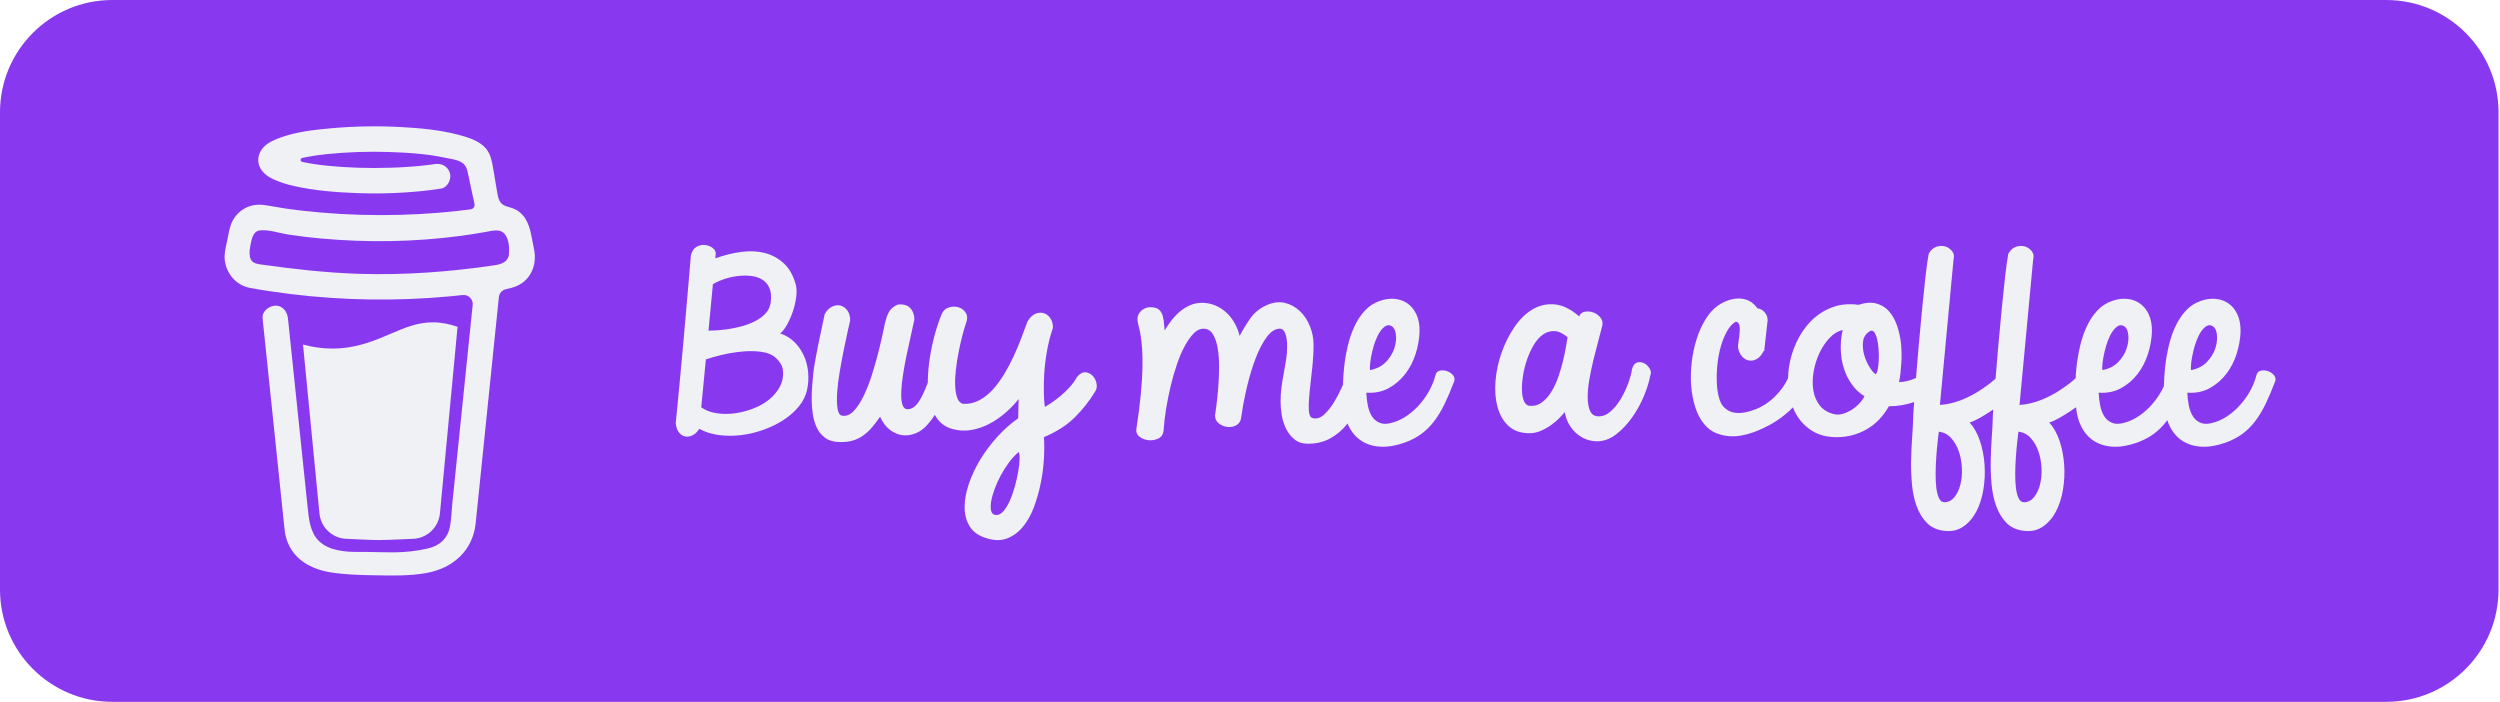
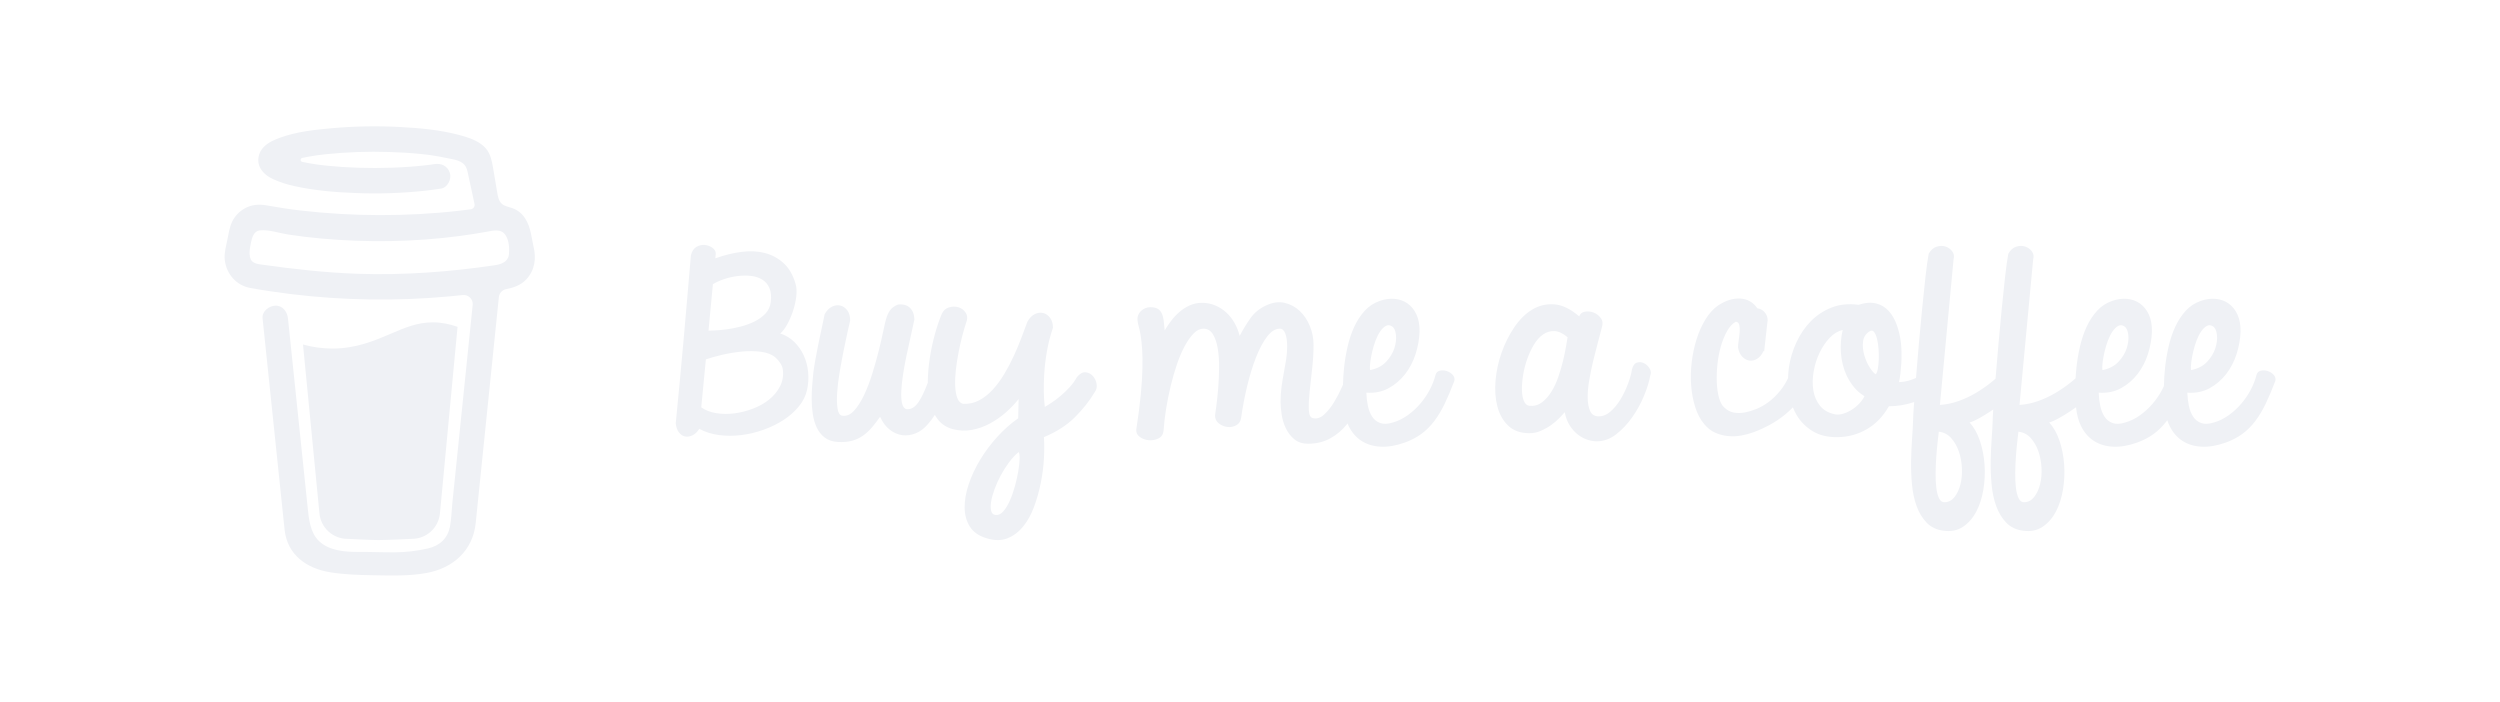
<svg xmlns="http://www.w3.org/2000/svg" width="545" height="153" viewBox="0 0 545 153" fill="none">
  <style>
    .bg {
-     fill: hsl(266 85% 58%);
+     fill: hsl(262 92% 56);
    }
    .stroke {
    fill: hsl(220 23% 95%);
    }
    @media (prefers-color-scheme: dark) {
    .bg {
-     fill: hsl(267 84% 81%);
+     fill: hsl(262 92% 56);
    }
    .stroke {
-     fill: hsl(240 21% 15%);
+     fill: hsl(220 23% 95%);
    }

    }
  </style>
  <path class="bg" d="M0 24.48C0 10.96 10.96 0 24.48 0H520.2C533.72 0 544.68 10.96 544.68 24.48V128.52C544.68 142.04 533.72 153 520.2 153H24.48C10.96 153 0 142.04 0 128.52V24.48Z" />
  <path d="M109.522 50.318L109.455 50.278L109.299 50.231C109.362 50.284 109.44 50.314 109.522 50.318Z" class="stroke" />
  <path d="M110.507 57.313L110.432 57.334L110.507 57.313Z" class="stroke" />
  <path d="M109.549 50.306C109.54 50.305 109.532 50.303 109.524 50.3C109.523 50.306 109.523 50.311 109.524 50.317C109.533 50.316 109.541 50.312 109.549 50.306Z" class="stroke" />
  <path d="M109.523 50.321H109.536V50.313L109.523 50.321Z" class="stroke" />
  <path d="M110.447 57.301L110.56 57.236L110.602 57.212L110.64 57.172C110.569 57.203 110.503 57.246 110.447 57.301Z" class="stroke" />
  <path d="M109.715 50.471L109.604 50.366L109.529 50.325C109.57 50.396 109.636 50.449 109.715 50.471Z" class="stroke" />
  <path d="M81.88 118.353C81.792 118.391 81.714 118.451 81.655 118.527L81.725 118.482C81.772 118.439 81.839 118.387 81.88 118.353Z" class="stroke" />
  <path d="M98.046 115.173C98.046 115.073 97.997 115.091 98.009 115.447C98.009 115.418 98.021 115.389 98.026 115.361C98.032 115.298 98.038 115.236 98.046 115.173Z" class="stroke" />
  <path d="M96.376 118.353C96.288 118.391 96.21 118.451 96.151 118.527L96.221 118.482C96.268 118.439 96.335 118.387 96.376 118.353Z" class="stroke" />
  <path d="M70.489 119.11C70.421 119.052 70.339 119.013 70.251 118.999C70.323 119.034 70.394 119.068 70.441 119.094L70.489 119.11Z" class="stroke" />
  <path d="M67.93 116.657C67.92 116.553 67.888 116.453 67.837 116.362C67.873 116.456 67.903 116.553 67.928 116.652L67.93 116.657Z" class="stroke" />
  <path d="M85.137 72.774C81.62 74.279 77.628 75.987 72.455 75.987C70.291 75.982 68.137 75.685 66.053 75.104L69.631 111.838C69.757 113.373 70.457 114.805 71.59 115.848C72.723 116.892 74.208 117.471 75.748 117.47C75.748 117.47 80.821 117.734 82.514 117.734C84.336 117.734 89.799 117.47 89.799 117.47C91.339 117.47 92.823 116.891 93.956 115.848C95.089 114.804 95.788 113.373 95.915 111.838L99.747 71.246C98.035 70.661 96.306 70.272 94.358 70.272C90.988 70.271 88.273 71.431 85.137 72.774Z" class="stroke" />
  <path d="M54.984 57.102L55.045 57.159L55.084 57.182C55.054 57.152 55.02 57.125 54.984 57.102Z" class="stroke" />
  <path d="M116.299 53.712L115.761 50.994C115.277 48.556 114.18 46.252 111.677 45.371C110.875 45.089 109.964 44.968 109.349 44.384C108.734 43.8 108.552 42.894 108.41 42.054C108.147 40.511 107.899 38.967 107.629 37.427C107.396 36.103 107.211 34.616 106.604 33.401C105.814 31.771 104.174 30.817 102.543 30.186C101.707 29.874 100.854 29.61 99.988 29.395C95.914 28.32 91.63 27.925 87.438 27.7C82.407 27.422 77.362 27.506 72.343 27.95C68.607 28.29 64.672 28.701 61.122 29.994C59.825 30.466 58.487 31.034 57.501 32.037C56.29 33.268 55.895 35.173 56.779 36.709C57.407 37.8 58.472 38.571 59.601 39.08C61.071 39.737 62.607 40.237 64.182 40.572C68.569 41.541 73.112 41.922 77.594 42.084C82.561 42.284 87.536 42.122 92.48 41.598C93.702 41.464 94.922 41.302 96.141 41.114C97.575 40.894 98.496 39.019 98.073 37.712C97.567 36.149 96.208 35.543 94.67 35.779C94.444 35.815 94.219 35.848 93.992 35.881L93.829 35.904C93.308 35.97 92.787 36.032 92.266 36.089C91.19 36.205 90.112 36.3 89.031 36.373C86.61 36.542 84.182 36.62 81.755 36.624C79.371 36.624 76.985 36.556 74.606 36.4C73.521 36.328 72.438 36.238 71.358 36.128C70.866 36.077 70.376 36.023 69.886 35.962L69.42 35.903L69.319 35.889L68.835 35.819C67.847 35.67 66.859 35.499 65.882 35.292C65.783 35.27 65.695 35.215 65.632 35.136C65.568 35.057 65.534 34.959 65.534 34.858C65.534 34.757 65.568 34.659 65.632 34.581C65.695 34.502 65.783 34.447 65.882 34.425H65.9C66.747 34.245 67.601 34.09 68.457 33.956C68.742 33.911 69.029 33.867 69.316 33.824H69.324C69.86 33.789 70.399 33.693 70.932 33.629C75.574 33.147 80.243 32.982 84.908 33.137C87.172 33.203 89.435 33.336 91.689 33.565C92.174 33.615 92.656 33.668 93.138 33.727C93.323 33.749 93.508 33.776 93.694 33.798L94.068 33.852C95.159 34.014 96.244 34.212 97.323 34.444C98.923 34.791 100.976 34.904 101.688 36.657C101.914 37.212 102.017 37.83 102.142 38.414L102.302 39.158C102.306 39.172 102.309 39.185 102.311 39.199C102.688 40.955 103.065 42.712 103.442 44.468C103.47 44.598 103.471 44.732 103.444 44.862C103.418 44.992 103.365 45.115 103.289 45.224C103.213 45.333 103.115 45.424 103.002 45.494C102.889 45.563 102.762 45.608 102.631 45.626H102.62L102.39 45.658L102.162 45.688C101.44 45.782 100.717 45.87 99.994 45.952C98.568 46.114 97.141 46.255 95.711 46.373C92.87 46.609 90.023 46.764 87.171 46.838C85.717 46.877 84.264 46.895 82.812 46.892C77.03 46.888 71.253 46.552 65.51 45.886C64.888 45.812 64.267 45.733 63.645 45.653C64.127 45.715 63.294 45.605 63.126 45.581C62.731 45.526 62.335 45.469 61.94 45.409C60.614 45.21 59.295 44.965 57.971 44.75C56.37 44.487 54.84 44.618 53.392 45.409C52.204 46.059 51.242 47.056 50.635 48.267C50.011 49.558 49.825 50.964 49.545 52.351C49.266 53.738 48.831 55.231 48.996 56.655C49.35 59.728 51.499 62.226 54.59 62.784C57.497 63.311 60.42 63.738 63.351 64.102C74.865 65.512 86.497 65.68 98.047 64.605C98.987 64.517 99.927 64.421 100.864 64.318C101.157 64.285 101.454 64.319 101.732 64.416C102.01 64.514 102.263 64.672 102.472 64.879C102.681 65.087 102.842 65.339 102.941 65.617C103.04 65.894 103.076 66.19 103.046 66.483L102.753 69.326C102.164 75.07 101.575 80.814 100.986 86.558C100.371 92.59 99.752 98.621 99.129 104.651C98.954 106.35 98.778 108.048 98.603 109.746C98.434 111.417 98.41 113.142 98.093 114.794C97.592 117.391 95.834 118.987 93.267 119.57C90.916 120.105 88.515 120.386 86.104 120.408C83.431 120.422 80.759 120.304 78.087 120.318C75.233 120.334 71.738 120.071 69.536 117.947C67.601 116.082 67.333 113.161 67.07 110.636C66.719 107.293 66.37 103.95 66.025 100.607L64.089 82.021L62.836 69.995C62.815 69.796 62.794 69.6 62.774 69.4C62.624 67.965 61.608 66.561 60.008 66.633C58.638 66.694 57.081 67.859 57.241 69.4L58.17 78.316L60.091 96.758C60.638 101.997 61.184 107.236 61.728 112.476C61.834 113.48 61.932 114.487 62.043 115.49C62.645 120.976 66.834 123.932 72.022 124.764C75.052 125.252 78.155 125.352 81.23 125.402C85.171 125.465 89.152 125.617 93.029 124.903C98.774 123.849 103.084 120.013 103.699 114.062C103.875 112.345 104.051 110.626 104.226 108.908C104.81 103.224 105.393 97.54 105.976 91.855L107.88 73.281L108.754 64.768C108.797 64.346 108.976 63.949 109.262 63.636C109.549 63.323 109.929 63.111 110.345 63.031C111.988 62.711 113.558 62.164 114.727 60.914C116.587 58.923 116.957 56.328 116.299 53.712ZM54.505 55.548C54.53 55.536 54.484 55.751 54.464 55.851C54.46 55.7 54.468 55.565 54.505 55.548ZM54.665 56.781C54.678 56.772 54.717 56.825 54.758 56.888C54.696 56.83 54.657 56.787 54.663 56.781H54.665ZM54.821 56.988C54.878 57.084 54.908 57.145 54.821 56.988V56.988ZM55.136 57.244H55.144C55.144 57.253 55.159 57.262 55.164 57.271C55.155 57.261 55.145 57.252 55.135 57.244H55.136ZM110.269 56.862C109.679 57.423 108.789 57.684 107.911 57.814C98.057 59.276 88.06 60.017 78.098 59.69C70.969 59.446 63.915 58.654 56.857 57.657C56.165 57.56 55.416 57.433 54.94 56.924C54.044 55.962 54.484 54.025 54.717 52.864C54.931 51.799 55.339 50.38 56.605 50.229C58.581 49.997 60.876 50.831 62.831 51.127C65.184 51.486 67.547 51.774 69.918 51.99C80.037 52.912 90.327 52.769 100.402 51.42C102.238 51.173 104.068 50.886 105.891 50.56C107.516 50.268 109.316 49.722 110.298 51.404C110.971 52.55 111.06 54.083 110.956 55.378C110.924 55.943 110.678 56.473 110.267 56.862H110.269Z" class="stroke" />
  <path fill-rule="evenodd" clip-rule="evenodd" d="M170.036 84.24C169.461 85.338 168.67 86.294 167.663 87.106C166.656 87.918 165.482 88.579 164.139 89.088C162.797 89.598 161.446 89.941 160.088 90.115C158.729 90.29 157.41 90.275 156.133 90.067C154.854 89.861 153.766 89.439 152.872 88.801L153.88 78.34C154.806 78.022 155.972 77.695 157.379 77.36C158.785 77.026 160.231 76.787 161.718 76.644C163.205 76.5 164.61 76.517 165.937 76.692C167.263 76.867 168.31 77.289 169.077 77.958C169.493 78.34 169.845 78.754 170.132 79.2C170.42 79.646 170.595 80.108 170.66 80.585C170.819 81.923 170.612 83.141 170.036 84.24ZM155.413 61.955C156.084 61.541 156.892 61.174 157.834 60.855C158.777 60.538 159.744 60.314 160.735 60.187C161.725 60.06 162.692 60.043 163.636 60.139C164.578 60.234 165.41 60.497 166.129 60.927C166.848 61.357 167.383 61.978 167.735 62.79C168.086 63.602 168.182 64.63 168.022 65.871C167.895 66.859 167.502 67.695 166.848 68.379C166.193 69.065 165.393 69.637 164.451 70.099C163.508 70.562 162.509 70.928 161.455 71.197C160.399 71.469 159.384 71.668 158.41 71.795C157.435 71.923 156.588 72.003 155.869 72.034C155.15 72.066 154.678 72.082 154.454 72.082L155.413 61.955ZM175.214 77.48C174.703 76.366 174.016 75.386 173.153 74.542C172.29 73.698 171.266 73.085 170.084 72.703C170.595 72.289 171.099 71.636 171.595 70.744C172.09 69.853 172.513 68.881 172.865 67.83C173.216 66.779 173.457 65.721 173.584 64.653C173.711 63.587 173.663 62.671 173.441 61.906C172.896 59.996 172.042 58.499 170.875 57.416C169.708 56.333 168.35 55.585 166.8 55.17C165.249 54.758 163.54 54.669 161.67 54.908C159.8 55.147 157.89 55.616 155.941 56.317C155.941 56.158 155.957 55.991 155.989 55.816C156.02 55.641 156.036 55.458 156.036 55.266C156.036 54.789 155.797 54.375 155.317 54.024C154.838 53.674 154.287 53.467 153.664 53.403C153.04 53.34 152.433 53.475 151.841 53.809C151.25 54.144 150.842 54.758 150.619 55.648C150.363 58.515 150.107 61.493 149.852 64.581C149.596 67.671 149.324 70.792 149.037 73.945C148.749 77.098 148.461 80.227 148.174 83.332C147.886 86.437 147.598 89.423 147.311 92.289C147.407 93.149 147.646 93.818 148.03 94.295C148.413 94.773 148.861 95.06 149.372 95.155C149.883 95.251 150.419 95.162 150.978 94.892C151.537 94.623 152.025 94.152 152.441 93.483C153.719 94.184 155.158 94.638 156.756 94.845C158.354 95.052 159.975 95.052 161.623 94.845C163.268 94.638 164.89 94.248 166.488 93.674C168.086 93.101 169.541 92.384 170.851 91.525C172.162 90.665 173.264 89.685 174.16 88.587C175.054 87.487 175.646 86.301 175.933 85.028C176.221 83.722 176.301 82.417 176.173 81.111C176.045 79.805 175.725 78.596 175.214 77.48Z" class="stroke" />
  <path fill-rule="evenodd" clip-rule="evenodd" d="M221.989 102.702C221.814 103.753 221.565 104.86 221.246 106.023C220.926 107.184 220.551 108.244 220.12 109.2C219.688 110.155 219.209 110.926 218.682 111.516C218.154 112.105 217.586 112.352 216.979 112.257C216.5 112.192 216.196 111.89 216.069 111.349C215.94 110.807 215.94 110.138 216.069 109.343C216.196 108.546 216.443 107.646 216.811 106.643C217.179 105.64 217.627 104.644 218.154 103.658C218.682 102.67 219.281 101.723 219.952 100.815C220.623 99.908 221.326 99.151 222.061 98.546C222.221 98.737 222.293 99.215 222.277 99.98C222.26 100.744 222.165 101.652 221.989 102.702ZM238.243 81.97C237.811 81.492 237.284 81.222 236.66 81.158C236.037 81.094 235.405 81.444 234.767 82.209C234.351 82.973 233.823 83.705 233.184 84.406C232.545 85.107 231.882 85.744 231.195 86.317C230.507 86.89 229.852 87.384 229.229 87.797C228.606 88.212 228.118 88.514 227.767 88.705C227.639 87.687 227.566 86.588 227.551 85.409C227.534 84.231 227.559 83.037 227.623 81.827C227.718 80.107 227.918 78.371 228.222 76.619C228.526 74.868 228.965 73.148 229.541 71.46C229.541 70.569 229.332 69.844 228.917 69.286C228.501 68.729 227.998 68.378 227.407 68.235C226.815 68.092 226.209 68.172 225.585 68.474C224.962 68.777 224.427 69.327 223.979 70.122C223.596 71.174 223.156 72.352 222.661 73.657C222.165 74.963 221.606 76.293 220.983 77.646C220.359 79.001 219.664 80.314 218.897 81.587C218.13 82.862 217.291 83.993 216.38 84.979C215.469 85.967 214.478 86.739 213.408 87.296C212.336 87.854 211.179 88.1 209.932 88.037C209.356 87.877 208.94 87.448 208.685 86.747C208.429 86.047 208.277 85.17 208.23 84.119C208.182 83.068 208.23 81.914 208.373 80.656C208.517 79.398 208.709 78.148 208.949 76.906C209.188 75.664 209.452 74.486 209.739 73.371C210.027 72.257 210.298 71.317 210.554 70.552C210.938 69.629 210.938 68.856 210.554 68.235C210.171 67.614 209.644 67.201 208.973 66.993C208.302 66.786 207.598 66.795 206.863 67.017C206.128 67.24 205.6 67.734 205.281 68.498C204.737 69.804 204.241 71.269 203.794 72.893C203.347 74.517 202.987 76.198 202.716 77.933C202.444 79.669 202.291 81.389 202.26 83.093C202.258 83.204 202.263 83.309 202.263 83.419C201.566 85.271 200.902 86.67 200.271 87.607C199.456 88.817 198.536 89.343 197.514 89.183C197.065 88.992 196.771 88.546 196.627 87.845C196.482 87.145 196.435 86.285 196.482 85.265C196.531 84.247 196.651 83.093 196.842 81.802C197.035 80.513 197.273 79.175 197.561 77.79C197.849 76.404 198.153 75.012 198.472 73.61C198.792 72.209 199.079 70.887 199.336 69.644C199.304 68.53 198.976 67.678 198.352 67.089C197.73 66.5 196.858 66.269 195.74 66.396C194.973 66.715 194.405 67.129 194.038 67.638C193.67 68.147 193.374 68.801 193.151 69.597C193.022 70.011 192.831 70.839 192.575 72.081C192.319 73.323 191.992 74.749 191.592 76.356C191.193 77.966 190.721 79.645 190.178 81.396C189.635 83.148 189.027 84.733 188.357 86.15C187.685 87.567 186.95 88.705 186.151 89.565C185.352 90.425 184.489 90.776 183.562 90.616C183.05 90.52 182.723 89.995 182.579 89.04C182.435 88.084 182.412 86.907 182.507 85.505C182.603 84.104 182.795 82.567 183.082 80.895C183.37 79.223 183.665 77.639 183.969 76.141C184.273 74.645 184.553 73.323 184.809 72.177C185.064 71.03 185.24 70.266 185.336 69.884C185.336 68.96 185.127 68.22 184.713 67.662C184.297 67.106 183.794 66.755 183.202 66.611C182.61 66.468 182.003 66.547 181.381 66.85C180.757 67.153 180.222 67.703 179.774 68.498C179.614 69.358 179.406 70.353 179.151 71.484C178.895 72.614 178.648 73.776 178.408 74.971C178.168 76.165 177.944 77.336 177.737 78.482C177.529 79.629 177.377 80.632 177.281 81.492C177.217 82.161 177.145 82.981 177.066 83.952C176.985 84.924 176.945 85.951 176.945 87.033C176.945 88.117 177.025 89.191 177.186 90.258C177.345 91.325 177.633 92.305 178.048 93.196C178.463 94.088 179.047 94.82 179.799 95.393C180.549 95.966 181.5 96.285 182.651 96.349C183.833 96.412 184.864 96.325 185.744 96.086C186.622 95.847 187.421 95.472 188.141 94.963C188.86 94.454 189.515 93.849 190.107 93.148C190.697 92.448 191.281 91.683 191.856 90.855C192.4 92.066 193.103 93.005 193.966 93.674C194.829 94.342 195.74 94.741 196.699 94.868C197.657 94.994 198.633 94.86 199.624 94.462C200.614 94.064 201.509 93.387 202.308 92.431C202.835 91.845 203.331 91.179 203.797 90.443C203.995 90.788 204.205 91.12 204.442 91.428C205.225 92.448 206.288 93.148 207.631 93.53C209.069 93.912 210.474 93.977 211.849 93.722C213.223 93.467 214.534 93.005 215.78 92.336C217.027 91.667 218.185 90.864 219.257 89.924C220.327 88.984 221.262 88.005 222.061 86.985C222.029 87.718 222.013 88.411 222.013 89.064C222.013 89.717 221.997 90.425 221.966 91.189C220.367 92.305 218.857 93.642 217.435 95.202C216.012 96.762 214.765 98.426 213.695 100.194C212.624 101.961 211.785 103.753 211.179 105.568C210.571 107.384 210.275 109.08 210.291 110.657C210.307 112.233 210.682 113.61 211.418 114.788C212.152 115.967 213.351 116.81 215.013 117.32C216.74 117.862 218.257 117.877 219.569 117.368C220.879 116.858 222.021 116.014 222.996 114.836C223.971 113.658 224.77 112.233 225.394 110.561C226.017 108.889 226.512 107.145 226.88 105.33C227.247 103.515 227.479 101.73 227.575 99.98C227.671 98.228 227.671 96.666 227.575 95.297C230.324 94.151 232.577 92.702 234.335 90.95C236.093 89.2 237.547 87.352 238.698 85.409C239.049 84.931 239.169 84.358 239.058 83.69C238.945 83.021 238.674 82.447 238.243 81.97Z" class="stroke" />
  <path fill-rule="evenodd" clip-rule="evenodd" d="M298.724 78.913C298.82 78.181 298.964 77.409 299.155 76.597C299.347 75.784 299.587 74.996 299.875 74.232C300.162 73.468 300.498 72.807 300.882 72.249C301.265 71.692 301.673 71.294 302.104 71.055C302.536 70.817 302.974 70.84 303.423 71.126C303.902 71.414 304.197 72.019 304.31 72.942C304.421 73.866 304.31 74.853 303.974 75.904C303.638 76.955 303.039 77.942 302.176 78.866C301.313 79.79 300.146 80.394 298.676 80.681C298.612 80.236 298.628 79.646 298.724 78.913ZM315.336 80.872C314.809 80.713 314.306 80.697 313.826 80.824C313.347 80.952 313.043 81.286 312.916 81.828C312.659 82.847 312.251 83.89 311.692 84.957C311.133 86.024 310.446 87.035 309.632 87.99C308.817 88.945 307.897 89.79 306.875 90.522C305.851 91.255 304.781 91.78 303.662 92.098C302.543 92.449 301.616 92.489 300.882 92.218C300.146 91.948 299.563 91.486 299.132 90.833C298.7 90.18 298.388 89.392 298.197 88.468C298.005 87.544 297.893 86.589 297.861 85.601C299.683 85.729 301.305 85.403 302.728 84.622C304.149 83.843 305.356 82.807 306.347 81.517C307.337 80.228 308.089 78.778 308.6 77.17C309.111 75.562 309.399 73.962 309.463 72.369C309.495 70.872 309.272 69.606 308.792 68.571C308.313 67.537 307.665 66.731 306.85 66.159C306.036 65.585 305.1 65.251 304.046 65.156C302.992 65.06 301.92 65.203 300.833 65.585C299.522 66.031 298.412 66.755 297.501 67.759C296.59 68.762 295.831 69.925 295.224 71.246C294.617 72.568 294.137 73.993 293.786 75.522C293.434 77.05 293.178 78.555 293.019 80.037C292.875 81.366 292.798 82.636 292.771 83.863C292.702 84.019 292.636 84.169 292.563 84.335C292.067 85.467 291.491 86.573 290.837 87.656C290.182 88.739 289.454 89.647 288.656 90.379C287.857 91.112 287.026 91.366 286.163 91.143C285.651 91.016 285.372 90.426 285.324 89.376C285.276 88.324 285.331 87.019 285.491 85.458C285.651 83.898 285.835 82.209 286.043 80.394C286.25 78.579 286.354 76.844 286.354 75.188C286.354 73.754 286.082 72.377 285.539 71.055C284.995 69.734 284.252 68.635 283.31 67.759C282.367 66.883 281.272 66.302 280.026 66.016C278.779 65.728 277.437 65.92 275.999 66.588C274.56 67.257 273.417 68.197 272.571 69.407C271.723 70.618 270.948 71.891 270.245 73.229C269.989 72.209 269.614 71.263 269.118 70.386C268.623 69.511 268.016 68.746 267.297 68.093C266.577 67.441 265.769 66.931 264.876 66.565C263.981 66.199 263.037 66.016 262.046 66.016C261.088 66.016 260.201 66.199 259.386 66.565C258.571 66.931 257.828 67.4 257.156 67.974C256.485 68.548 255.878 69.192 255.334 69.909C254.791 70.625 254.311 71.334 253.896 72.034C253.831 71.206 253.76 70.482 253.681 69.86C253.6 69.24 253.456 68.714 253.249 68.285C253.041 67.854 252.746 67.528 252.362 67.305C251.978 67.083 251.435 66.971 250.732 66.971C250.38 66.971 250.028 67.042 249.677 67.185C249.325 67.329 249.013 67.528 248.742 67.783C248.47 68.039 248.263 68.348 248.119 68.714C247.975 69.08 247.936 69.503 247.999 69.98C248.031 70.331 248.119 70.752 248.263 71.246C248.406 71.74 248.542 72.386 248.67 73.181C248.798 73.977 248.902 74.941 248.982 76.071C249.062 77.202 249.085 78.588 249.054 80.228C249.021 81.868 248.902 83.786 248.694 85.984C248.486 88.181 248.158 90.729 247.711 93.627C247.647 94.296 247.903 94.838 248.479 95.251C249.054 95.665 249.709 95.904 250.444 95.968C251.179 96.031 251.875 95.904 252.53 95.586C253.185 95.267 253.561 94.71 253.656 93.914C253.752 92.417 253.936 90.825 254.208 89.136C254.479 87.449 254.815 85.777 255.215 84.121C255.614 82.465 256.069 80.889 256.581 79.391C257.092 77.894 257.66 76.573 258.283 75.426C258.907 74.28 259.554 73.365 260.225 72.68C260.896 71.995 261.599 71.652 262.335 71.652C263.229 71.652 263.924 72.058 264.42 72.87C264.915 73.683 265.266 74.726 265.475 75.999C265.682 77.274 265.778 78.668 265.763 80.18C265.746 81.692 265.682 83.149 265.571 84.55C265.459 85.952 265.331 87.202 265.187 88.301C265.043 89.4 264.939 90.156 264.876 90.57C264.876 91.302 265.155 91.883 265.714 92.313C266.273 92.743 266.896 92.998 267.584 93.078C268.272 93.158 268.918 93.03 269.526 92.695C270.133 92.361 270.485 91.796 270.581 90.999C270.9 88.707 271.34 86.406 271.899 84.097C272.458 81.788 273.098 79.718 273.817 77.887C274.536 76.055 275.335 74.558 276.214 73.396C277.093 72.234 278.028 71.652 279.019 71.652C279.53 71.652 279.922 72.003 280.193 72.703C280.465 73.404 280.601 74.359 280.601 75.569C280.601 76.462 280.529 77.377 280.386 78.317C280.241 79.256 280.074 80.228 279.882 81.231C279.69 82.234 279.522 83.261 279.378 84.312C279.235 85.363 279.163 86.461 279.163 87.608C279.163 88.404 279.243 89.328 279.403 90.379C279.562 91.429 279.865 92.425 280.313 93.364C280.761 94.304 281.376 95.1 282.16 95.753C282.943 96.405 283.941 96.732 285.155 96.732C286.978 96.732 288.591 96.342 289.998 95.562C291.404 94.782 292.611 93.763 293.618 92.505C293.67 92.439 293.718 92.368 293.769 92.303C293.846 92.489 293.914 92.686 294.001 92.863C294.688 94.264 295.623 95.347 296.806 96.112C297.988 96.876 299.379 97.297 300.978 97.377C302.575 97.456 304.317 97.162 306.204 96.493C307.609 95.984 308.832 95.347 309.871 94.582C310.909 93.818 311.844 92.887 312.675 91.788C313.507 90.689 314.265 89.423 314.953 87.99C315.641 86.556 316.335 84.917 317.038 83.069C317.166 82.561 317.046 82.107 316.679 81.708C316.311 81.311 315.864 81.032 315.336 80.872Z" class="stroke" />
  <path fill-rule="evenodd" clip-rule="evenodd" d="M341.393 75.543C341.233 76.483 341.018 77.519 340.746 78.649C340.474 79.779 340.131 80.95 339.715 82.16C339.3 83.37 338.788 84.461 338.181 85.432C337.574 86.404 336.878 87.176 336.096 87.749C335.312 88.322 334.41 88.561 333.387 88.465C332.875 88.402 332.483 88.052 332.212 87.415C331.94 86.778 331.797 85.966 331.78 84.978C331.764 83.992 331.852 82.909 332.044 81.73C332.236 80.552 332.531 79.397 332.932 78.266C333.331 77.136 333.818 76.093 334.393 75.137C334.969 74.182 335.632 73.441 336.383 72.916C337.134 72.391 337.958 72.144 338.852 72.175C339.747 72.207 340.706 72.653 341.729 73.513C341.664 73.927 341.553 74.604 341.393 75.543ZM358.437 79.198C357.941 78.943 357.43 78.888 356.903 79.031C356.376 79.174 356 79.66 355.777 80.488C355.649 81.38 355.361 82.43 354.914 83.641C354.466 84.851 353.914 85.998 353.26 87.08C352.604 88.163 351.853 89.063 351.006 89.779C350.159 90.496 349.256 90.823 348.298 90.758C347.498 90.695 346.938 90.289 346.62 89.541C346.299 88.792 346.132 87.853 346.116 86.722C346.099 85.592 346.212 84.318 346.451 82.901C346.691 81.484 346.979 80.075 347.314 78.672C347.65 77.272 347.994 75.926 348.346 74.636C348.697 73.346 348.984 72.255 349.209 71.364C349.464 70.567 349.384 69.891 348.969 69.333C348.553 68.777 348.034 68.378 347.411 68.139C346.787 67.9 346.155 67.837 345.516 67.948C344.877 68.06 344.462 68.402 344.27 68.975C342.384 67.351 340.57 66.475 338.829 66.348C337.086 66.22 335.48 66.603 334.01 67.494C332.539 68.386 331.237 69.675 330.103 71.364C328.968 73.052 328.049 74.891 327.345 76.881C326.642 78.872 326.203 80.903 326.027 82.972C325.851 85.042 325.987 86.93 326.435 88.633C326.883 90.337 327.673 91.731 328.808 92.813C329.942 93.896 331.485 94.438 333.435 94.438C334.298 94.438 335.129 94.262 335.928 93.912C336.726 93.561 337.462 93.147 338.133 92.67C338.804 92.192 339.395 91.69 339.908 91.165C340.418 90.639 340.818 90.202 341.106 89.851C341.329 90.998 341.697 91.97 342.209 92.765C342.719 93.561 343.303 94.215 343.958 94.724C344.613 95.233 345.301 95.607 346.02 95.847C346.739 96.085 347.435 96.205 348.105 96.205C349.608 96.205 351.013 95.695 352.325 94.676C353.635 93.657 354.81 92.407 355.849 90.926C356.887 89.445 357.743 87.885 358.413 86.244C359.085 84.604 359.532 83.147 359.756 81.873C359.98 81.395 359.939 80.894 359.636 80.369C359.332 79.843 358.933 79.453 358.437 79.198Z" class="stroke" />
  <path fill-rule="evenodd" clip-rule="evenodd" d="M444.738 105.571C444.467 106.653 444.043 107.57 443.467 108.318C442.892 109.066 442.173 109.456 441.31 109.489C440.767 109.52 440.351 109.233 440.063 108.629C439.776 108.023 439.576 107.243 439.464 106.288C439.352 105.332 439.304 104.265 439.32 103.087C439.336 101.909 439.384 100.746 439.464 99.6C439.543 98.454 439.64 97.386 439.752 96.399C439.863 95.411 439.951 94.648 440.015 94.106C441.102 94.234 442.006 94.703 442.724 95.515C443.443 96.328 443.995 97.291 444.378 98.406C444.762 99.52 444.985 100.723 445.05 102.012C445.113 103.302 445.009 104.488 444.738 105.571ZM427.382 105.571C427.111 106.653 426.687 107.57 426.112 108.318C425.537 109.066 424.817 109.456 423.954 109.489C423.411 109.52 422.996 109.233 422.708 108.629C422.42 108.023 422.22 107.243 422.109 106.288C421.996 105.332 421.948 104.265 421.965 103.087C421.98 101.909 422.028 100.746 422.109 99.6C422.188 98.454 422.284 97.386 422.396 96.399C422.508 95.411 422.595 94.648 422.66 94.106C423.746 94.234 424.65 94.703 425.368 95.515C426.088 96.328 426.639 97.291 427.023 98.406C427.407 99.52 427.63 100.723 427.694 102.012C427.757 103.302 427.653 104.488 427.382 105.571ZM409.572 78.438C409.539 79.201 409.467 79.878 409.355 80.467C409.243 81.058 409.092 81.431 408.9 81.59C408.548 81.399 408.116 80.906 407.605 80.109C407.094 79.313 406.695 78.413 406.406 77.41C406.119 76.407 406.03 75.42 406.143 74.448C406.254 73.477 406.758 72.721 407.653 72.179C408.004 71.988 408.308 72.059 408.564 72.394C408.82 72.728 409.027 73.214 409.188 73.851C409.347 74.489 409.458 75.221 409.523 76.049C409.587 76.877 409.603 77.673 409.572 78.438ZM405.328 87.968C404.832 88.493 404.28 88.946 403.674 89.329C403.066 89.711 402.443 89.998 401.804 90.189C401.164 90.38 400.589 90.428 400.078 90.332C398.64 90.046 397.537 89.424 396.77 88.469C396.003 87.514 395.515 86.391 395.308 85.102C395.1 83.811 395.123 82.434 395.38 80.969C395.635 79.504 396.066 78.143 396.674 76.885C397.281 75.627 398.017 74.544 398.879 73.636C399.742 72.728 400.685 72.164 401.708 71.94C401.324 73.564 401.197 75.245 401.324 76.98C401.452 78.716 401.868 80.348 402.571 81.876C403.018 82.801 403.554 83.644 404.177 84.408C404.801 85.173 405.56 85.826 406.455 86.367C406.199 86.909 405.823 87.442 405.328 87.968ZM458.378 78.915C458.474 78.183 458.617 77.41 458.81 76.597C459.001 75.786 459.241 74.998 459.528 74.233C459.816 73.469 460.152 72.808 460.536 72.251C460.92 71.694 461.326 71.295 461.758 71.056C462.19 70.818 462.629 70.841 463.076 71.128C463.556 71.415 463.851 72.02 463.963 72.943C464.075 73.867 463.963 74.854 463.628 75.905C463.292 76.956 462.693 77.944 461.83 78.867C460.968 79.791 459.8 80.396 458.33 80.682C458.266 80.237 458.282 79.648 458.378 78.915ZM477.7 78.915C477.796 78.183 477.939 77.41 478.131 76.597C478.323 75.786 478.563 74.998 478.851 74.233C479.138 73.469 479.473 72.808 479.857 72.251C480.241 71.694 480.649 71.295 481.08 71.056C481.512 70.818 481.951 70.841 482.398 71.128C482.878 71.415 483.173 72.02 483.285 72.943C483.397 73.867 483.285 74.854 482.95 75.905C482.614 76.956 482.015 77.944 481.152 78.867C480.289 79.791 479.122 80.396 477.652 80.682C477.588 80.237 477.604 79.648 477.7 78.915ZM495.655 81.71C495.287 81.312 494.84 81.033 494.313 80.873C493.785 80.714 493.282 80.699 492.802 80.826C492.323 80.953 492.018 81.288 491.891 81.829C491.635 82.848 491.228 83.891 490.669 84.957C490.109 86.025 489.422 87.036 488.607 87.991C487.792 88.946 486.873 89.791 485.851 90.523C484.827 91.256 483.757 91.782 482.639 92.099C481.519 92.451 480.592 92.49 479.857 92.219C479.122 91.949 478.539 91.487 478.107 90.834C477.676 90.181 477.365 89.393 477.172 88.469C476.981 87.546 476.868 86.591 476.837 85.603C478.659 85.731 480.281 85.405 481.703 84.624C483.125 83.844 484.332 82.808 485.324 81.518C486.314 80.229 487.065 78.78 487.576 77.171C488.087 75.563 488.375 73.963 488.44 72.37C488.471 70.873 488.247 69.607 487.768 68.572C487.289 67.538 486.642 66.733 485.827 66.16C485.011 65.586 484.077 65.252 483.021 65.156C481.967 65.061 480.896 65.205 479.809 65.586C478.498 66.033 477.388 66.757 476.478 67.76C475.567 68.764 474.807 69.927 474.2 71.247C473.592 72.57 473.113 73.994 472.761 75.523C472.409 77.052 472.154 78.557 471.995 80.037C471.839 81.474 471.755 82.85 471.736 84.166C471.615 84.428 471.486 84.692 471.347 84.957C470.787 86.025 470.1 87.036 469.285 87.991C468.471 88.946 467.551 89.791 466.529 90.523C465.506 91.256 464.435 91.782 463.317 92.099C462.197 92.451 461.271 92.49 460.536 92.219C459.8 91.949 459.217 91.487 458.786 90.834C458.355 90.181 458.043 89.393 457.851 88.469C457.659 87.546 457.547 86.591 457.515 85.603C459.337 85.731 460.959 85.405 462.382 84.624C463.803 83.844 465.01 82.808 466.001 81.518C466.992 80.229 467.743 78.78 468.254 77.171C468.765 75.563 469.054 73.963 469.117 72.37C469.149 70.873 468.926 69.607 468.447 68.572C467.967 67.538 467.319 66.733 466.504 66.16C465.689 65.586 464.755 65.252 463.7 65.156C462.645 65.061 461.574 65.205 460.488 65.586C459.176 66.033 458.066 66.757 457.156 67.76C456.245 68.764 455.485 69.927 454.878 71.247C454.271 72.57 453.792 73.994 453.44 75.523C453.088 77.052 452.832 78.557 452.673 80.037C452.582 80.873 452.522 81.682 452.477 82.477C452.168 82.739 451.867 83.003 451.546 83.262C450.444 84.154 449.284 84.957 448.07 85.674C446.855 86.391 445.592 86.98 444.283 87.442C442.971 87.904 441.629 88.183 440.255 88.278L443.228 56.558C443.42 55.889 443.324 55.3 442.94 54.791C442.557 54.281 442.061 53.931 441.454 53.74C440.847 53.548 440.199 53.565 439.512 53.787C438.824 54.011 438.258 54.52 437.81 55.315C437.586 56.526 437.354 58.182 437.115 60.284C436.875 62.386 436.635 64.679 436.396 67.163C436.156 69.647 435.916 72.211 435.677 74.854C435.437 77.498 435.229 79.966 435.053 82.259C435.045 82.361 435.039 82.453 435.031 82.553C434.751 82.79 434.48 83.028 434.19 83.262C433.088 84.154 431.928 84.957 430.714 85.674C429.499 86.391 428.237 86.98 426.927 87.442C425.616 87.904 424.273 88.183 422.899 88.278L425.872 56.558C426.064 55.889 425.968 55.3 425.585 54.791C425.201 54.281 424.705 53.931 424.098 53.74C423.491 53.548 422.843 53.565 422.156 53.787C421.469 54.011 420.902 54.52 420.454 55.315C420.23 56.526 419.999 58.182 419.76 60.284C419.519 62.386 419.28 64.679 419.04 67.163C418.8 69.647 418.561 72.211 418.321 74.854C418.082 77.498 417.873 79.966 417.698 82.259C417.694 82.305 417.691 82.347 417.687 82.393C417.185 82.625 416.638 82.828 416.043 82.999C415.436 83.175 414.749 83.279 413.982 83.31C414.11 82.736 414.213 82.099 414.293 81.399C414.373 80.699 414.438 79.966 414.486 79.201C414.534 78.438 414.549 77.673 414.534 76.908C414.517 76.144 414.477 75.444 414.414 74.806C414.253 73.438 413.958 72.139 413.527 70.913C413.095 69.687 412.512 68.661 411.777 67.832C411.041 67.004 410.123 66.446 409.019 66.16C407.917 65.873 406.63 65.969 405.161 66.446C402.986 66.16 401.029 66.359 399.287 67.044C397.545 67.729 396.034 68.724 394.756 70.029C393.478 71.336 392.431 72.871 391.616 74.639C390.801 76.407 390.257 78.222 389.986 80.085C389.871 80.874 389.815 81.66 389.798 82.445C389.303 83.454 388.761 84.337 388.164 85.077C387.317 86.128 386.438 86.988 385.527 87.657C384.616 88.326 383.713 88.835 382.819 89.186C381.923 89.537 381.124 89.775 380.421 89.902C379.59 90.062 378.791 90.078 378.024 89.95C377.257 89.823 376.553 89.457 375.915 88.851C375.403 88.406 375.011 87.689 374.74 86.702C374.468 85.714 374.309 84.593 374.261 83.334C374.213 82.076 374.261 80.762 374.404 79.393C374.548 78.024 374.795 76.725 375.147 75.499C375.499 74.273 375.945 73.175 376.49 72.202C377.032 71.232 377.672 70.539 378.408 70.125C378.822 70.189 379.079 70.435 379.175 70.865C379.271 71.295 379.294 71.805 379.246 72.394C379.199 72.984 379.127 73.588 379.031 74.209C378.935 74.83 378.887 75.349 378.887 75.762C379.047 76.622 379.358 77.291 379.822 77.768C380.285 78.246 380.805 78.525 381.38 78.604C381.955 78.684 382.522 78.549 383.083 78.198C383.641 77.848 384.096 77.291 384.449 76.526C384.48 76.558 384.528 76.574 384.592 76.574L385.264 70.507C385.455 69.679 385.327 68.947 384.88 68.31C384.432 67.673 383.841 67.306 383.106 67.211C382.179 65.873 380.924 65.165 379.342 65.085C377.76 65.006 376.138 65.523 374.476 66.638C373.453 67.371 372.55 68.381 371.767 69.671C370.983 70.961 370.345 72.394 369.85 73.97C369.353 75.547 369.002 77.212 368.795 78.963C368.587 80.714 368.547 82.419 368.674 84.074C368.802 85.731 369.098 87.291 369.562 88.755C370.025 90.221 370.672 91.447 371.504 92.434C372.207 93.294 373.005 93.923 373.9 94.322C374.795 94.72 375.73 94.966 376.705 95.061C377.68 95.157 378.647 95.117 379.606 94.942C380.565 94.768 381.476 94.521 382.339 94.201C383.457 93.788 384.609 93.262 385.791 92.625C386.973 91.989 388.108 91.224 389.195 90.332C389.767 89.863 390.317 89.351 390.849 88.803C391.091 89.402 391.362 89.981 391.688 90.523C392.551 91.956 393.717 93.119 395.188 94.011C396.657 94.902 398.464 95.331 400.605 95.3C402.907 95.268 405.032 94.688 406.982 93.557C408.932 92.427 410.53 90.762 411.777 88.565C413.644 88.565 415.481 88.258 417.287 87.649C417.272 87.842 417.256 88.045 417.242 88.231C417.115 89.919 417.05 91.065 417.05 91.67C417.019 92.721 416.947 94.019 416.835 95.563C416.723 97.108 416.651 98.732 416.619 100.435C416.588 102.139 416.651 103.859 416.811 105.595C416.971 107.33 417.306 108.907 417.818 110.325C418.328 111.741 419.055 112.944 419.999 113.932C420.941 114.918 422.18 115.508 423.715 115.699C425.345 115.921 426.751 115.635 427.934 114.839C429.116 114.042 430.075 112.952 430.811 111.567C431.546 110.181 432.064 108.581 432.369 106.766C432.672 104.95 432.76 103.127 432.633 101.295C432.504 99.464 432.168 97.737 431.625 96.113C431.082 94.488 430.33 93.151 429.372 92.099C429.948 91.941 430.634 91.638 431.434 91.192C432.232 90.746 433.055 90.245 433.903 89.687C434.111 89.55 434.316 89.406 434.524 89.265C434.446 90.394 434.406 91.198 434.406 91.67C434.375 92.721 434.303 94.019 434.19 95.563C434.079 97.108 434.007 98.732 433.975 100.435C433.943 102.139 434.007 103.859 434.167 105.595C434.326 107.33 434.662 108.907 435.173 110.325C435.684 111.741 436.412 112.944 437.354 113.932C438.297 114.918 439.536 115.508 441.071 115.699C442.7 115.921 444.106 115.635 445.289 114.839C446.472 114.042 447.431 112.952 448.166 111.567C448.901 110.181 449.42 108.581 449.724 106.766C450.028 104.95 450.115 103.127 449.988 101.295C449.86 99.464 449.524 97.737 448.982 96.113C448.437 94.488 447.687 93.151 446.727 92.099C447.303 91.941 447.99 91.638 448.789 91.192C449.588 90.746 450.411 90.245 451.259 89.687C451.699 89.397 452.136 89.099 452.573 88.791C452.737 90.349 453.091 91.715 453.655 92.864C454.343 94.266 455.277 95.348 456.46 96.113C457.642 96.877 459.033 97.299 460.632 97.378C462.23 97.457 463.971 97.163 465.858 96.494C467.264 95.985 468.486 95.348 469.525 94.584C470.563 93.819 471.498 92.888 472.33 91.789C472.378 91.726 472.423 91.657 472.47 91.593C472.618 92.038 472.782 92.467 472.977 92.864C473.665 94.266 474.6 95.348 475.782 96.113C476.964 96.877 478.355 97.299 479.953 97.378C481.551 97.457 483.293 97.163 485.179 96.494C486.586 95.985 487.808 95.348 488.847 94.584C489.885 93.819 490.82 92.888 491.652 91.789C492.483 90.69 493.241 89.424 493.929 87.991C494.616 86.558 495.311 84.919 496.015 83.071C496.142 82.562 496.022 82.108 495.655 81.71Z" class="stroke" />
</svg>
